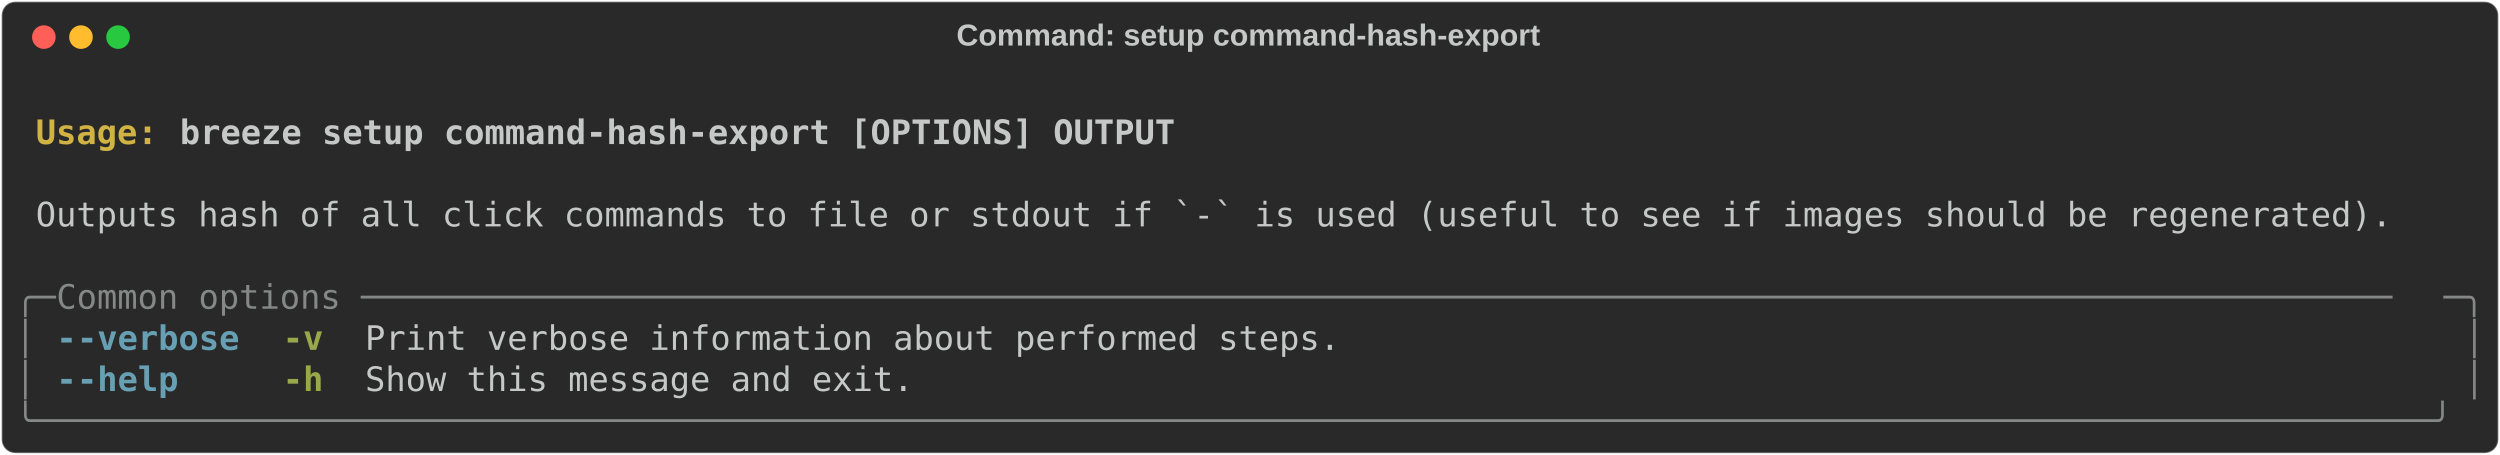
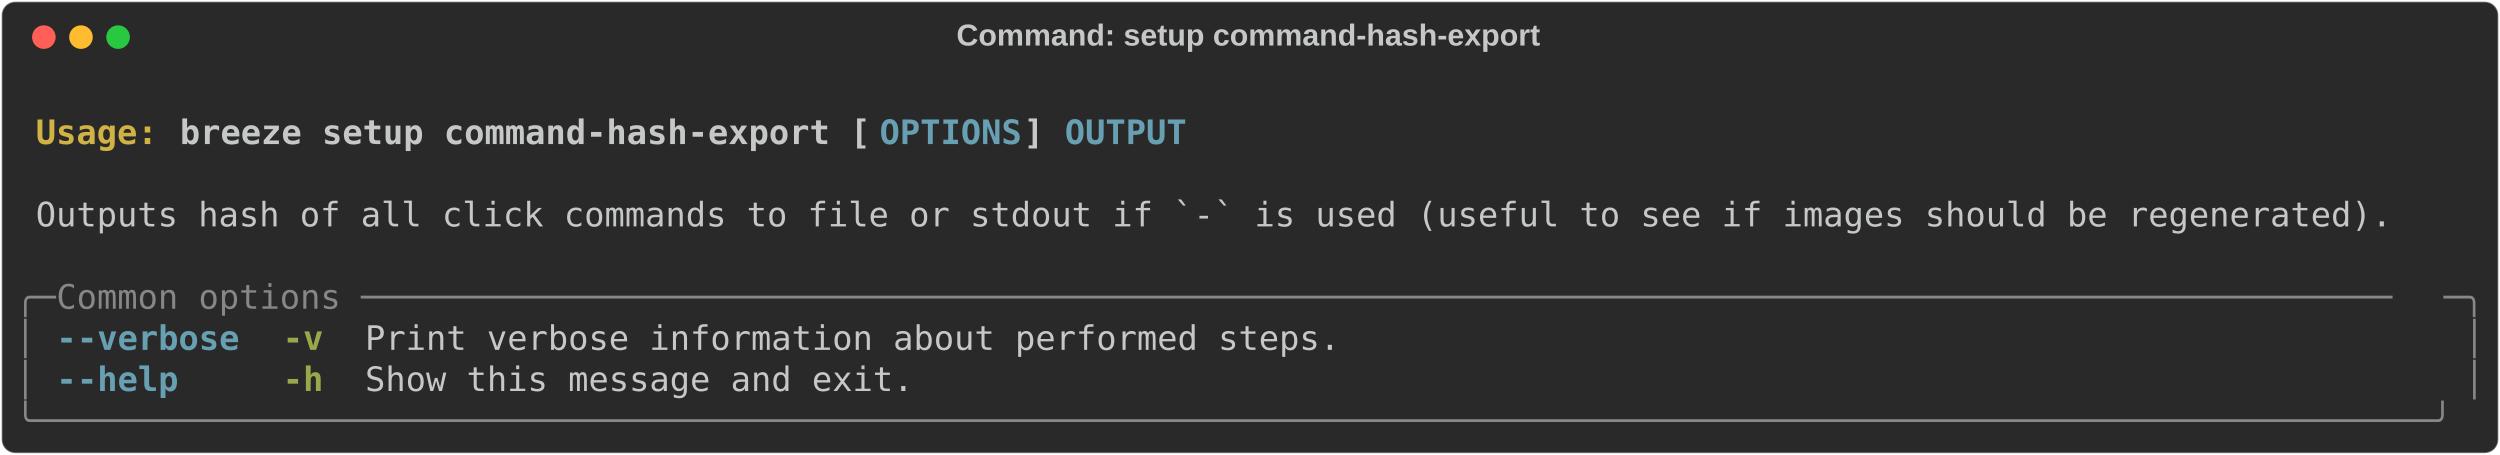
<svg xmlns="http://www.w3.org/2000/svg" class="rich-terminal" viewBox="0 0 1482 269.6">
  <style>

    @font-face {
        font-family: "Fira Code";
        src: local("FiraCode-Regular"),
                url("https://cdnjs.cloudflare.com/ajax/libs/firacode/6.2.0/woff2/FiraCode-Regular.woff2") format("woff2"),
                url("https://cdnjs.cloudflare.com/ajax/libs/firacode/6.2.0/woff/FiraCode-Regular.woff") format("woff");
        font-style: normal;
        font-weight: 400;
    }
    @font-face {
        font-family: "Fira Code";
        src: local("FiraCode-Bold"),
                url("https://cdnjs.cloudflare.com/ajax/libs/firacode/6.2.0/woff2/FiraCode-Bold.woff2") format("woff2"),
                url("https://cdnjs.cloudflare.com/ajax/libs/firacode/6.2.0/woff/FiraCode-Bold.woff") format("woff");
        font-style: bold;
        font-weight: 700;
    }

    .terminal-1802074721-matrix {
        font-family: Fira Code, monospace;
        font-size: 20px;
        line-height: 24.4px;
        font-variant-east-asian: full-width;
    }

    .terminal-1802074721-title {
        font-size: 18px;
        font-weight: bold;
        font-family: arial;
    }

    .terminal-1802074721-r1 { fill: #c5c8c6;font-weight: bold }
.terminal-1802074721-r2 { fill: #c5c8c6 }
.terminal-1802074721-r3 { fill: #d0b344;font-weight: bold }
- .terminal-1802074721-r4 { fill: #868887 }
- .terminal-1802074721-r5 { fill: #68a0b3;font-weight: bold }
+ .terminal-1802074721-r4 { fill: #68a0b3;font-weight: bold }
+ .terminal-1802074721-r5 { fill: #868887 }
.terminal-1802074721-r6 { fill: #98a84b;font-weight: bold }
    </style>
  <defs>
    <clipPath id="terminal-1802074721-clip-terminal">
      <rect x="0" y="0" width="1463.0" height="218.6" />
    </clipPath>
    <clipPath id="terminal-1802074721-line-0">
      <rect x="0" y="1.5" width="1464" height="24.65" />
    </clipPath>
    <clipPath id="terminal-1802074721-line-1">
      <rect x="0" y="25.9" width="1464" height="24.65" />
    </clipPath>
    <clipPath id="terminal-1802074721-line-2">
      <rect x="0" y="50.3" width="1464" height="24.65" />
    </clipPath>
    <clipPath id="terminal-1802074721-line-3">
      <rect x="0" y="74.7" width="1464" height="24.65" />
    </clipPath>
    <clipPath id="terminal-1802074721-line-4">
      <rect x="0" y="99.1" width="1464" height="24.65" />
    </clipPath>
    <clipPath id="terminal-1802074721-line-5">
      <rect x="0" y="123.5" width="1464" height="24.65" />
    </clipPath>
    <clipPath id="terminal-1802074721-line-6">
      <rect x="0" y="147.9" width="1464" height="24.65" />
    </clipPath>
    <clipPath id="terminal-1802074721-line-7">
      <rect x="0" y="172.3" width="1464" height="24.65" />
    </clipPath>
  </defs>
  <rect fill="#292929" stroke="rgba(255,255,255,0.35)" stroke-width="1" x="1" y="1" width="1480" height="267.6" rx="8" />
  <text class="terminal-1802074721-title" fill="#c5c8c6" text-anchor="middle" x="740" y="27">Command: setup command-hash-export</text>
  <g transform="translate(26,22)">
    <circle cx="0" cy="0" r="7" fill="#ff5f57" />
    <circle cx="22" cy="0" r="7" fill="#febc2e" />
    <circle cx="44" cy="0" r="7" fill="#28c840" />
  </g>
  <g transform="translate(9, 41)" clip-path="url(#terminal-1802074721-clip-terminal)">
    <g class="terminal-1802074721-matrix">
      <text class="terminal-1802074721-r2" x="1464" y="20" textLength="12.2" clip-path="url(#terminal-1802074721-line-0)">
</text>
      <text class="terminal-1802074721-r3" x="12.2" y="44.4" textLength="85.4" clip-path="url(#terminal-1802074721-line-1)">Usage: </text>
-       <text class="terminal-1802074721-r1" x="97.6" y="44.4" textLength="597.8" clip-path="url(#terminal-1802074721-line-1)">breeze setup command-hash-export [OPTIONS] OUTPUT</text>
+       <text class="terminal-1802074721-r1" x="97.6" y="44.4" textLength="414.8" clip-path="url(#terminal-1802074721-line-1)">breeze setup command-hash-export [</text>
+       <text class="terminal-1802074721-r4" x="512.4" y="44.4" textLength="85.4" clip-path="url(#terminal-1802074721-line-1)">OPTIONS</text>
+       <text class="terminal-1802074721-r1" x="597.8" y="44.4" textLength="24.4" clip-path="url(#terminal-1802074721-line-1)">] </text>
+       <text class="terminal-1802074721-r4" x="622.2" y="44.4" textLength="73.2" clip-path="url(#terminal-1802074721-line-1)">OUTPUT</text>
      <text class="terminal-1802074721-r2" x="1464" y="44.4" textLength="12.2" clip-path="url(#terminal-1802074721-line-1)">
</text>
      <text class="terminal-1802074721-r2" x="1464" y="68.8" textLength="12.2" clip-path="url(#terminal-1802074721-line-2)">
</text>
      <text class="terminal-1802074721-r2" x="12.2" y="93.2" textLength="1415.2" clip-path="url(#terminal-1802074721-line-3)">Outputs hash of all click commands to file or stdout if `-` is used (useful to see if images should be regenerated).</text>
      <text class="terminal-1802074721-r2" x="1464" y="93.2" textLength="12.2" clip-path="url(#terminal-1802074721-line-3)">
</text>
      <text class="terminal-1802074721-r2" x="1464" y="117.6" textLength="12.2" clip-path="url(#terminal-1802074721-line-4)">
</text>
-       <text class="terminal-1802074721-r4" x="0" y="142" textLength="24.4" clip-path="url(#terminal-1802074721-line-5)">╭─</text>
-       <text class="terminal-1802074721-r4" x="24.4" y="142" textLength="1415.2" clip-path="url(#terminal-1802074721-line-5)"> Common options ────────────────────────────────────────────────────────────────────────────────────────────────────</text>
-       <text class="terminal-1802074721-r4" x="1439.6" y="142" textLength="24.4" clip-path="url(#terminal-1802074721-line-5)">─╮</text>
+       <text class="terminal-1802074721-r5" x="0" y="142" textLength="24.4" clip-path="url(#terminal-1802074721-line-5)">╭─</text>
+       <text class="terminal-1802074721-r5" x="24.4" y="142" textLength="1415.2" clip-path="url(#terminal-1802074721-line-5)"> Common options ────────────────────────────────────────────────────────────────────────────────────────────────────</text>
+       <text class="terminal-1802074721-r5" x="1439.6" y="142" textLength="24.4" clip-path="url(#terminal-1802074721-line-5)">─╮</text>
      <text class="terminal-1802074721-r2" x="1464" y="142" textLength="12.2" clip-path="url(#terminal-1802074721-line-5)">
</text>
-       <text class="terminal-1802074721-r4" x="0" y="166.4" textLength="12.2" clip-path="url(#terminal-1802074721-line-6)">│</text>
-       <text class="terminal-1802074721-r5" x="24.4" y="166.4" textLength="12.2" clip-path="url(#terminal-1802074721-line-6)">-</text>
-       <text class="terminal-1802074721-r5" x="36.6" y="166.4" textLength="97.6" clip-path="url(#terminal-1802074721-line-6)">-verbose</text>
+       <text class="terminal-1802074721-r5" x="0" y="166.4" textLength="12.2" clip-path="url(#terminal-1802074721-line-6)">│</text>
+       <text class="terminal-1802074721-r4" x="24.4" y="166.4" textLength="12.2" clip-path="url(#terminal-1802074721-line-6)">-</text>
+       <text class="terminal-1802074721-r4" x="36.6" y="166.4" textLength="97.6" clip-path="url(#terminal-1802074721-line-6)">-verbose</text>
      <text class="terminal-1802074721-r6" x="158.6" y="166.4" textLength="24.4" clip-path="url(#terminal-1802074721-line-6)">-v</text>
      <text class="terminal-1802074721-r2" x="207.4" y="166.4" textLength="585.6" clip-path="url(#terminal-1802074721-line-6)">Print verbose information about performed steps.</text>
-       <text class="terminal-1802074721-r4" x="1451.8" y="166.4" textLength="12.2" clip-path="url(#terminal-1802074721-line-6)">│</text>
+       <text class="terminal-1802074721-r5" x="1451.8" y="166.4" textLength="12.2" clip-path="url(#terminal-1802074721-line-6)">│</text>
      <text class="terminal-1802074721-r2" x="1464" y="166.4" textLength="12.2" clip-path="url(#terminal-1802074721-line-6)">
</text>
-       <text class="terminal-1802074721-r4" x="0" y="190.8" textLength="12.2" clip-path="url(#terminal-1802074721-line-7)">│</text>
-       <text class="terminal-1802074721-r5" x="24.4" y="190.8" textLength="12.2" clip-path="url(#terminal-1802074721-line-7)">-</text>
-       <text class="terminal-1802074721-r5" x="36.6" y="190.8" textLength="61" clip-path="url(#terminal-1802074721-line-7)">-help</text>
+       <text class="terminal-1802074721-r5" x="0" y="190.8" textLength="12.2" clip-path="url(#terminal-1802074721-line-7)">│</text>
+       <text class="terminal-1802074721-r4" x="24.4" y="190.8" textLength="12.2" clip-path="url(#terminal-1802074721-line-7)">-</text>
+       <text class="terminal-1802074721-r4" x="36.6" y="190.8" textLength="61" clip-path="url(#terminal-1802074721-line-7)">-help</text>
      <text class="terminal-1802074721-r6" x="158.6" y="190.8" textLength="24.4" clip-path="url(#terminal-1802074721-line-7)">-h</text>
      <text class="terminal-1802074721-r2" x="207.4" y="190.8" textLength="329.4" clip-path="url(#terminal-1802074721-line-7)">Show this message and exit.</text>
-       <text class="terminal-1802074721-r4" x="1451.8" y="190.8" textLength="12.2" clip-path="url(#terminal-1802074721-line-7)">│</text>
+       <text class="terminal-1802074721-r5" x="1451.8" y="190.8" textLength="12.2" clip-path="url(#terminal-1802074721-line-7)">│</text>
      <text class="terminal-1802074721-r2" x="1464" y="190.8" textLength="12.2" clip-path="url(#terminal-1802074721-line-7)">
</text>
-       <text class="terminal-1802074721-r4" x="0" y="215.2" textLength="1464" clip-path="url(#terminal-1802074721-line-8)">╰──────────────────────────────────────────────────────────────────────────────────────────────────────────────────────╯</text>
+       <text class="terminal-1802074721-r5" x="0" y="215.2" textLength="1464" clip-path="url(#terminal-1802074721-line-8)">╰──────────────────────────────────────────────────────────────────────────────────────────────────────────────────────╯</text>
      <text class="terminal-1802074721-r2" x="1464" y="215.2" textLength="12.2" clip-path="url(#terminal-1802074721-line-8)">
</text>
    </g>
  </g>
</svg>
